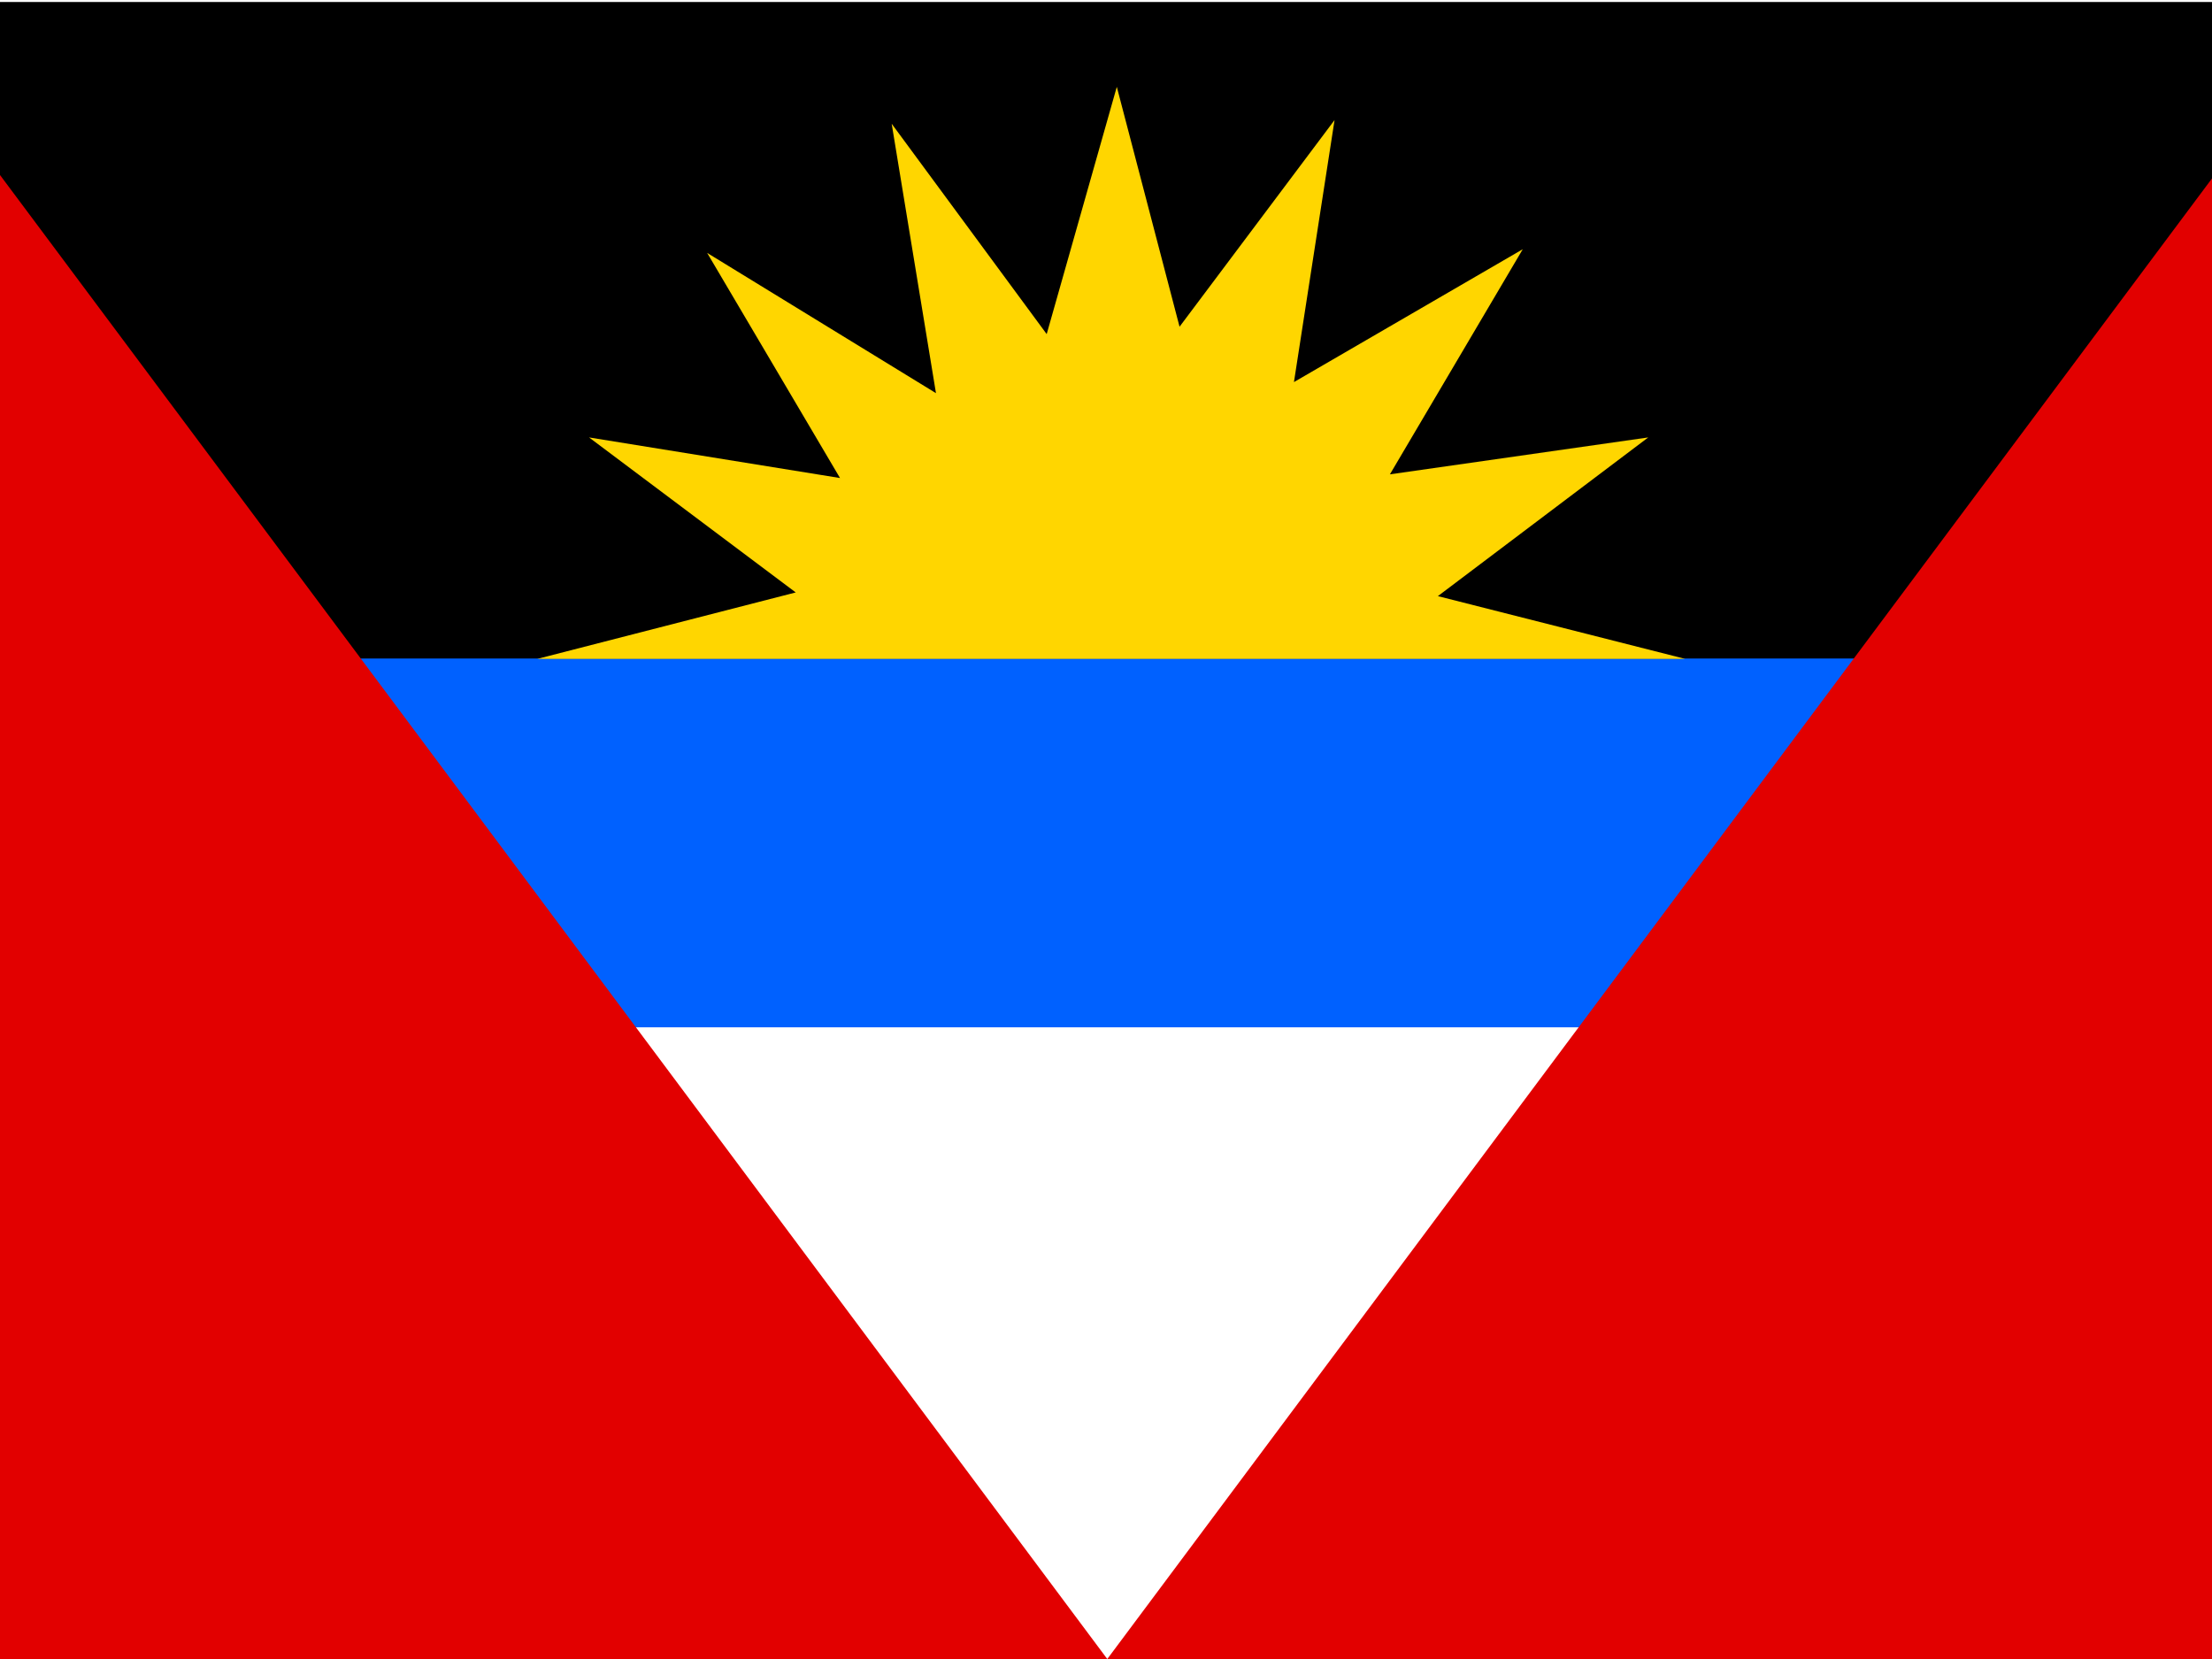
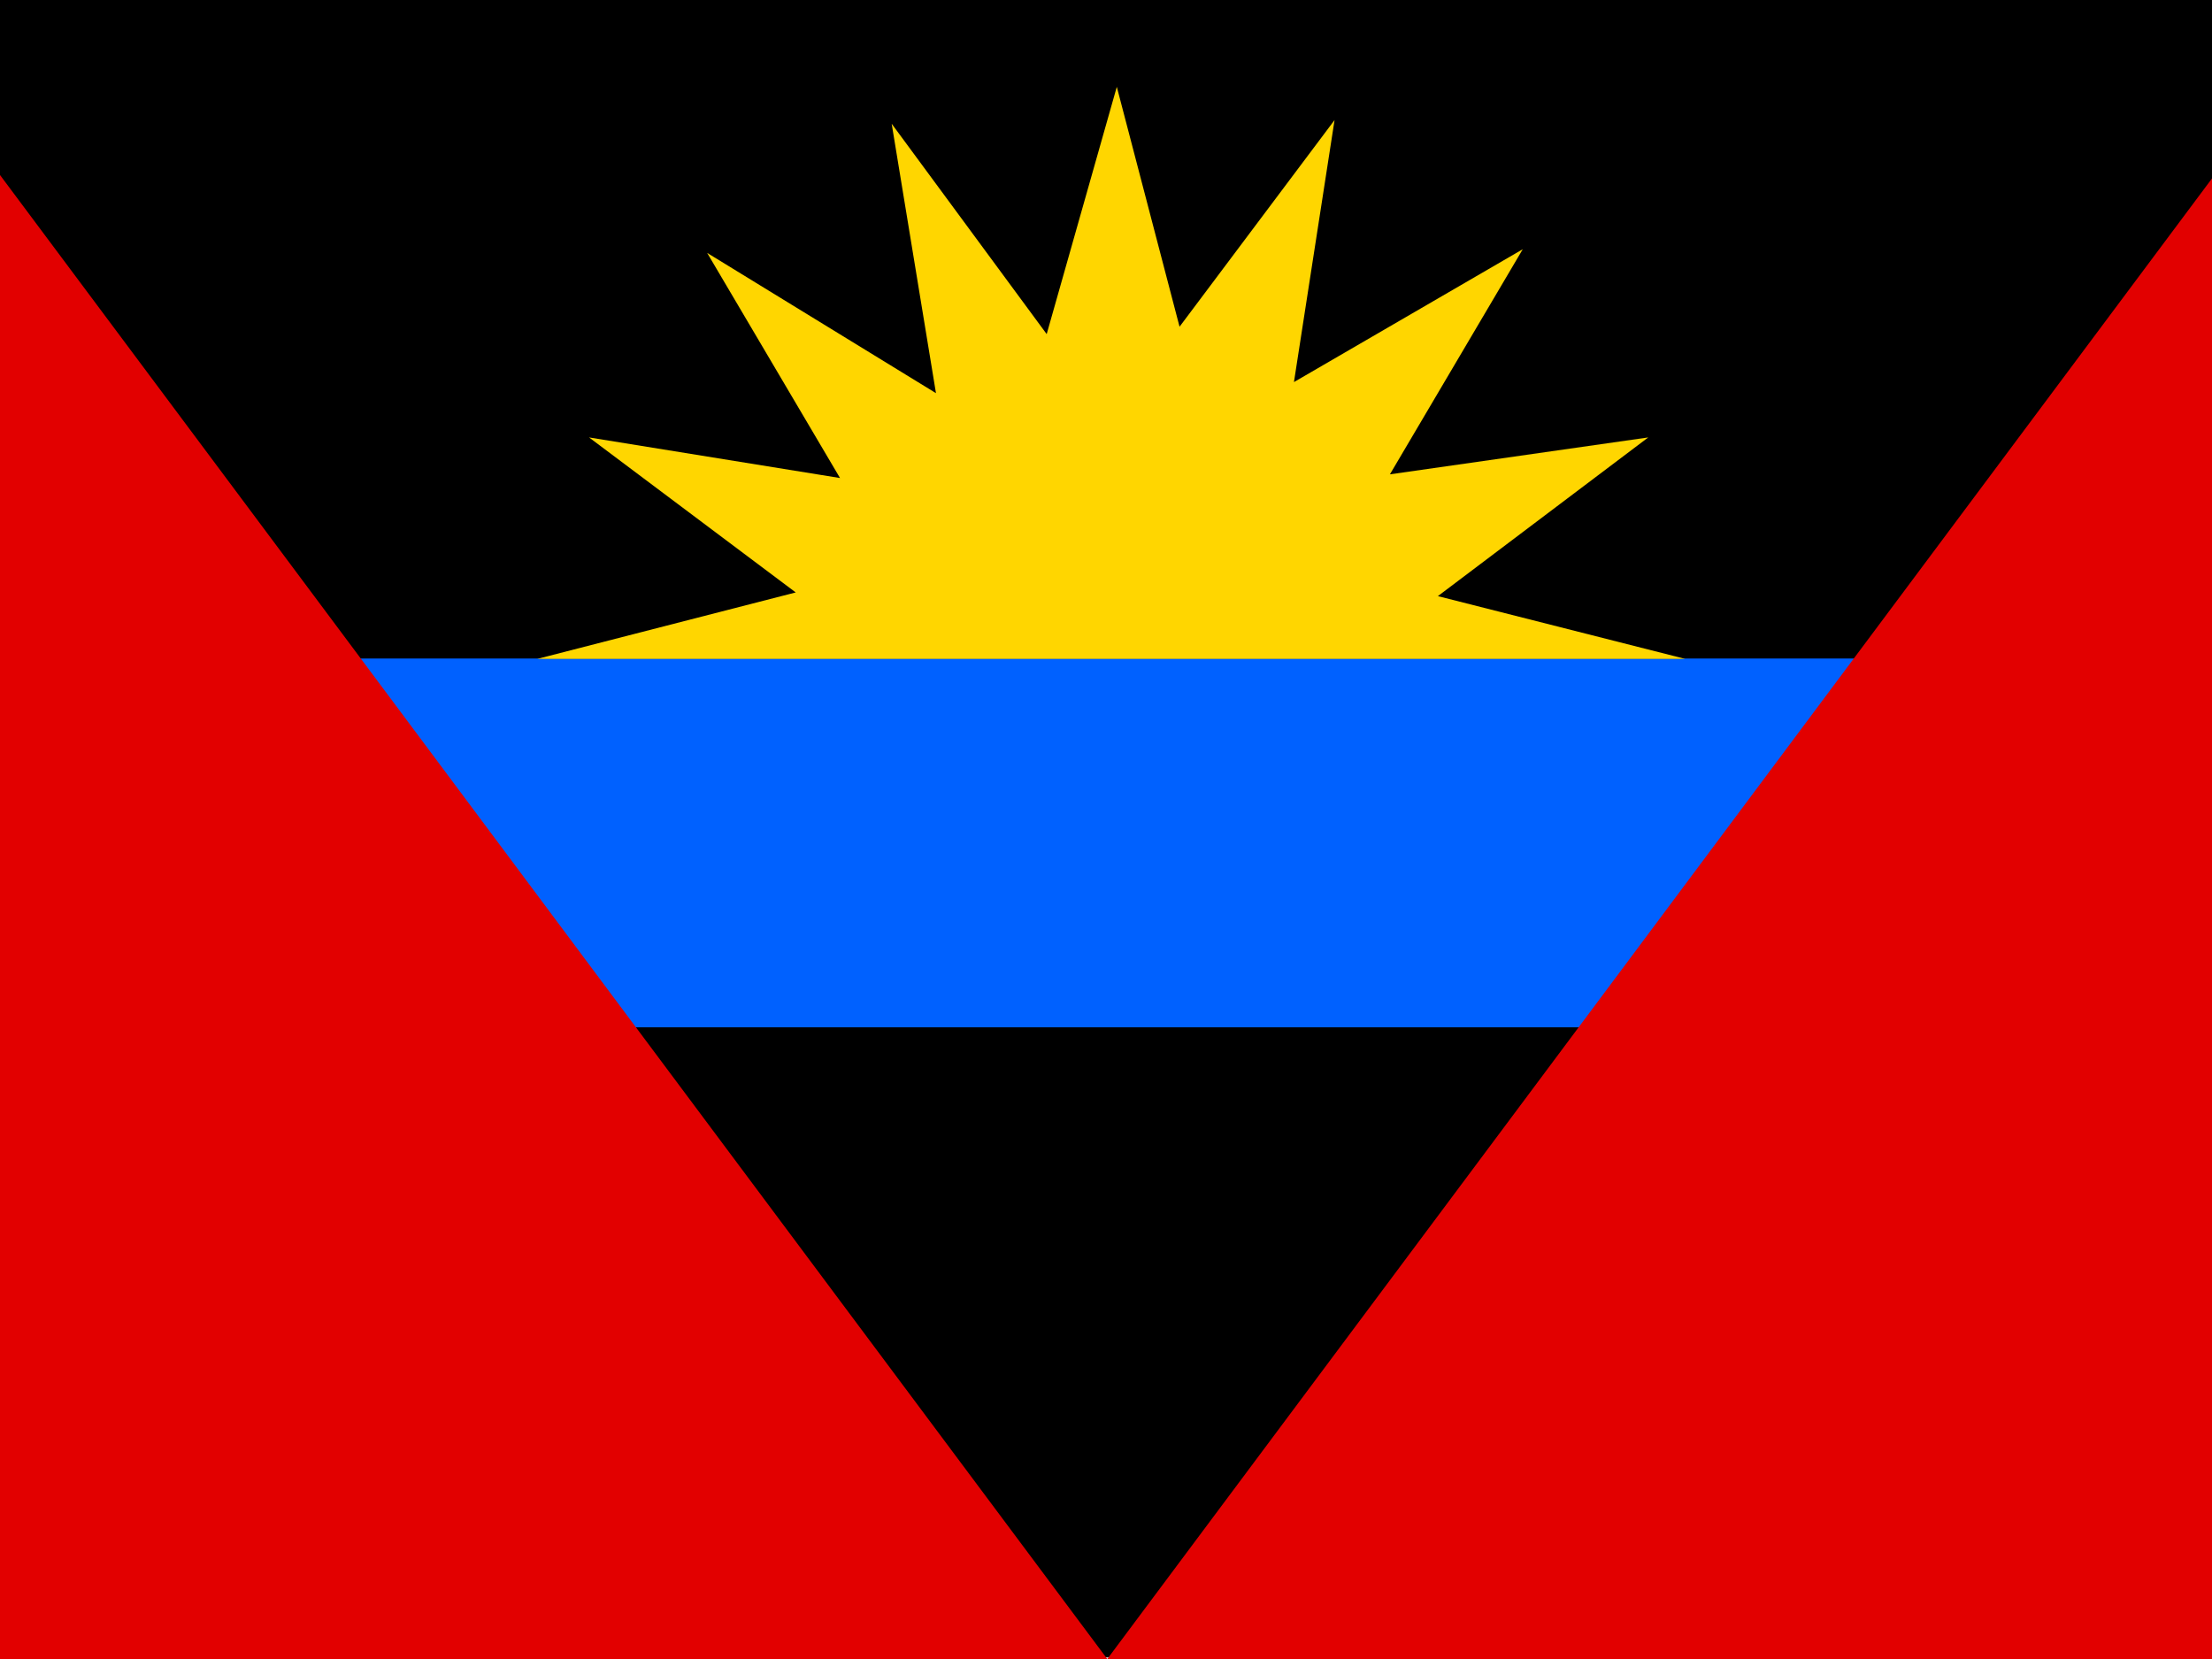
<svg xmlns="http://www.w3.org/2000/svg" height="480" width="640">
  <defs>
    <clipPath id="a">
      <path fill-opacity=".67" d="M-79.698 0h682.67v512h-682.67z" />
    </clipPath>
  </defs>
  <g clip-path="url(#a)" fill-rule="evenodd" transform="translate(74.717) scale(.9375)">
-     <path fill="#fff" d="M-120 0h763.27v511.49H-120z" />
+     <path fill="black" d="M-120 0h763.27v511.49H-120z" />
    <path d="M-118.31.617h760.88v216.09h-760.88z" />
    <path fill="#0061ff" d="M21.3 203.23h505.01v113.82H21.3z" />
    <path d="M642.75 1.753v510.25H262.03L642.75 1.753z" fill="#e20000" />
    <path d="M-118.69 1.753v510.25h380.72L-118.69 1.753z" fill="#e20000" />
    <path d="M440.37 203.34l-76.31-19.363L428.98 135l-79.726 11.39 41.003-69.475-70.616 41.003 12.53-80.867-47.837 63.783L264.97 26.8l-21.64 76.31-47.837-64.92 13.667 83.145-70.615-43.282 41.003 69.476-77.45-12.53 63.783 47.838-79.727 20.5h354.22z" fill="#ffd600" />
  </g>
</svg>
